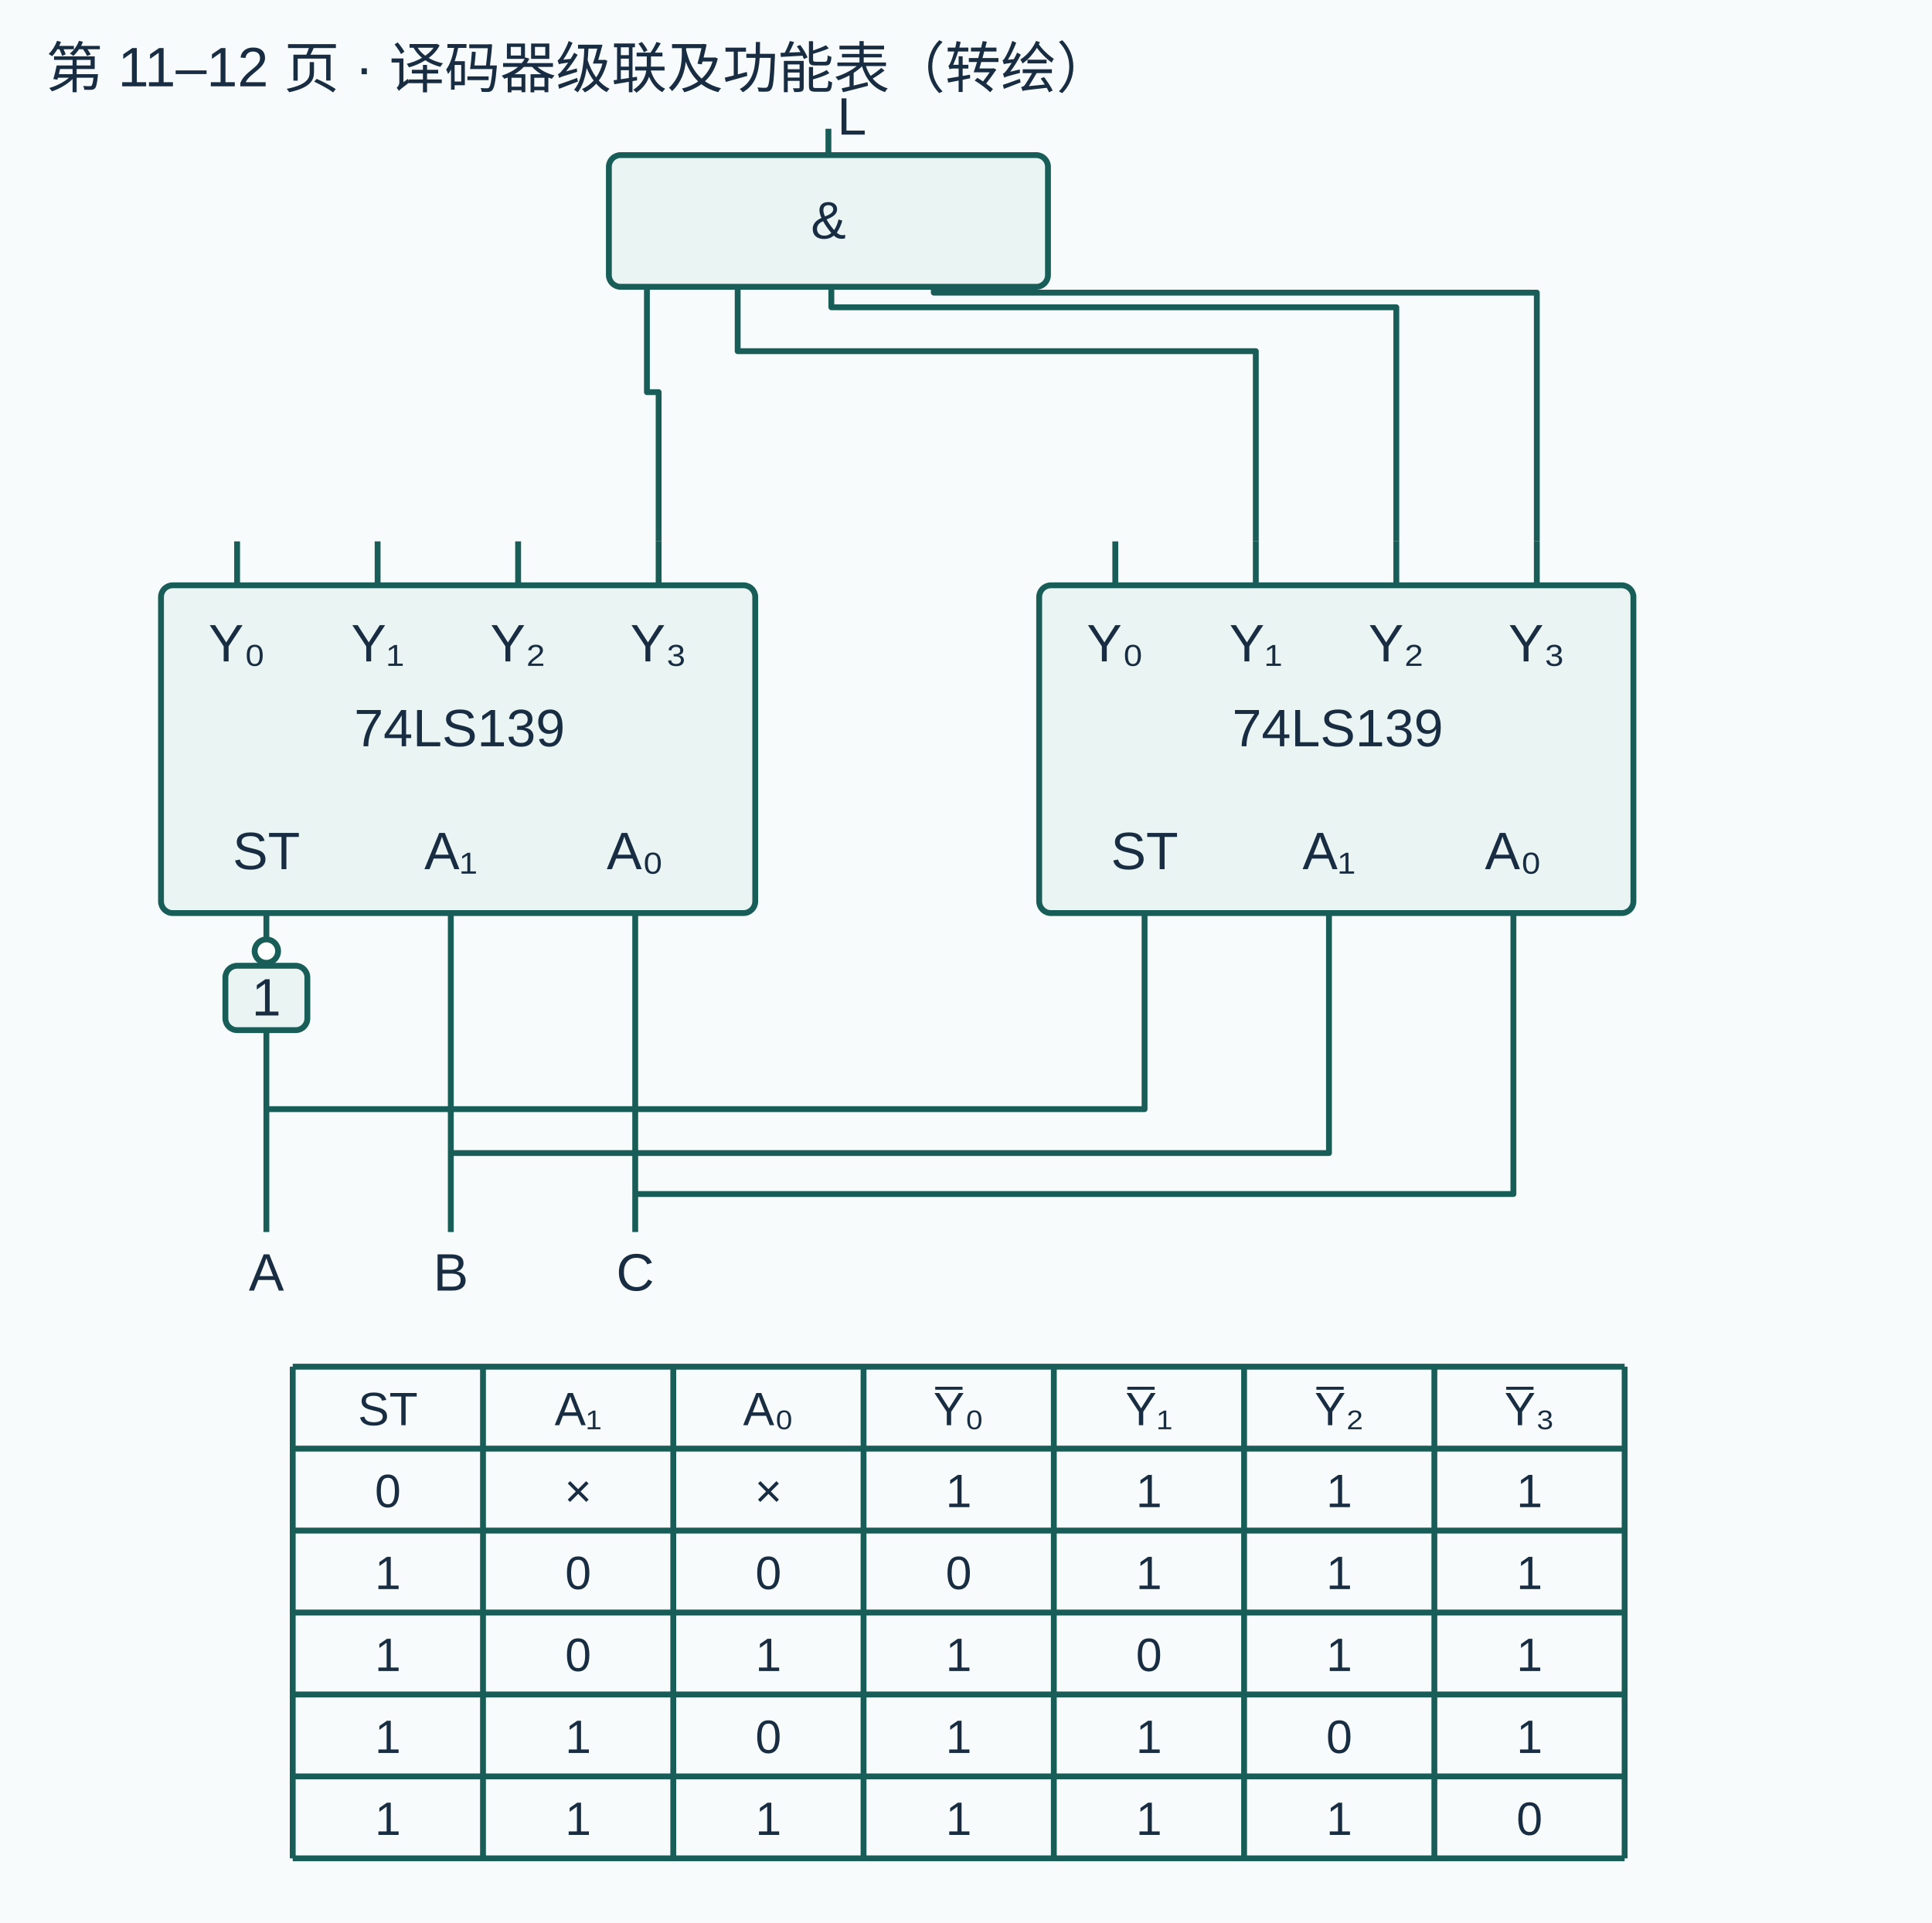
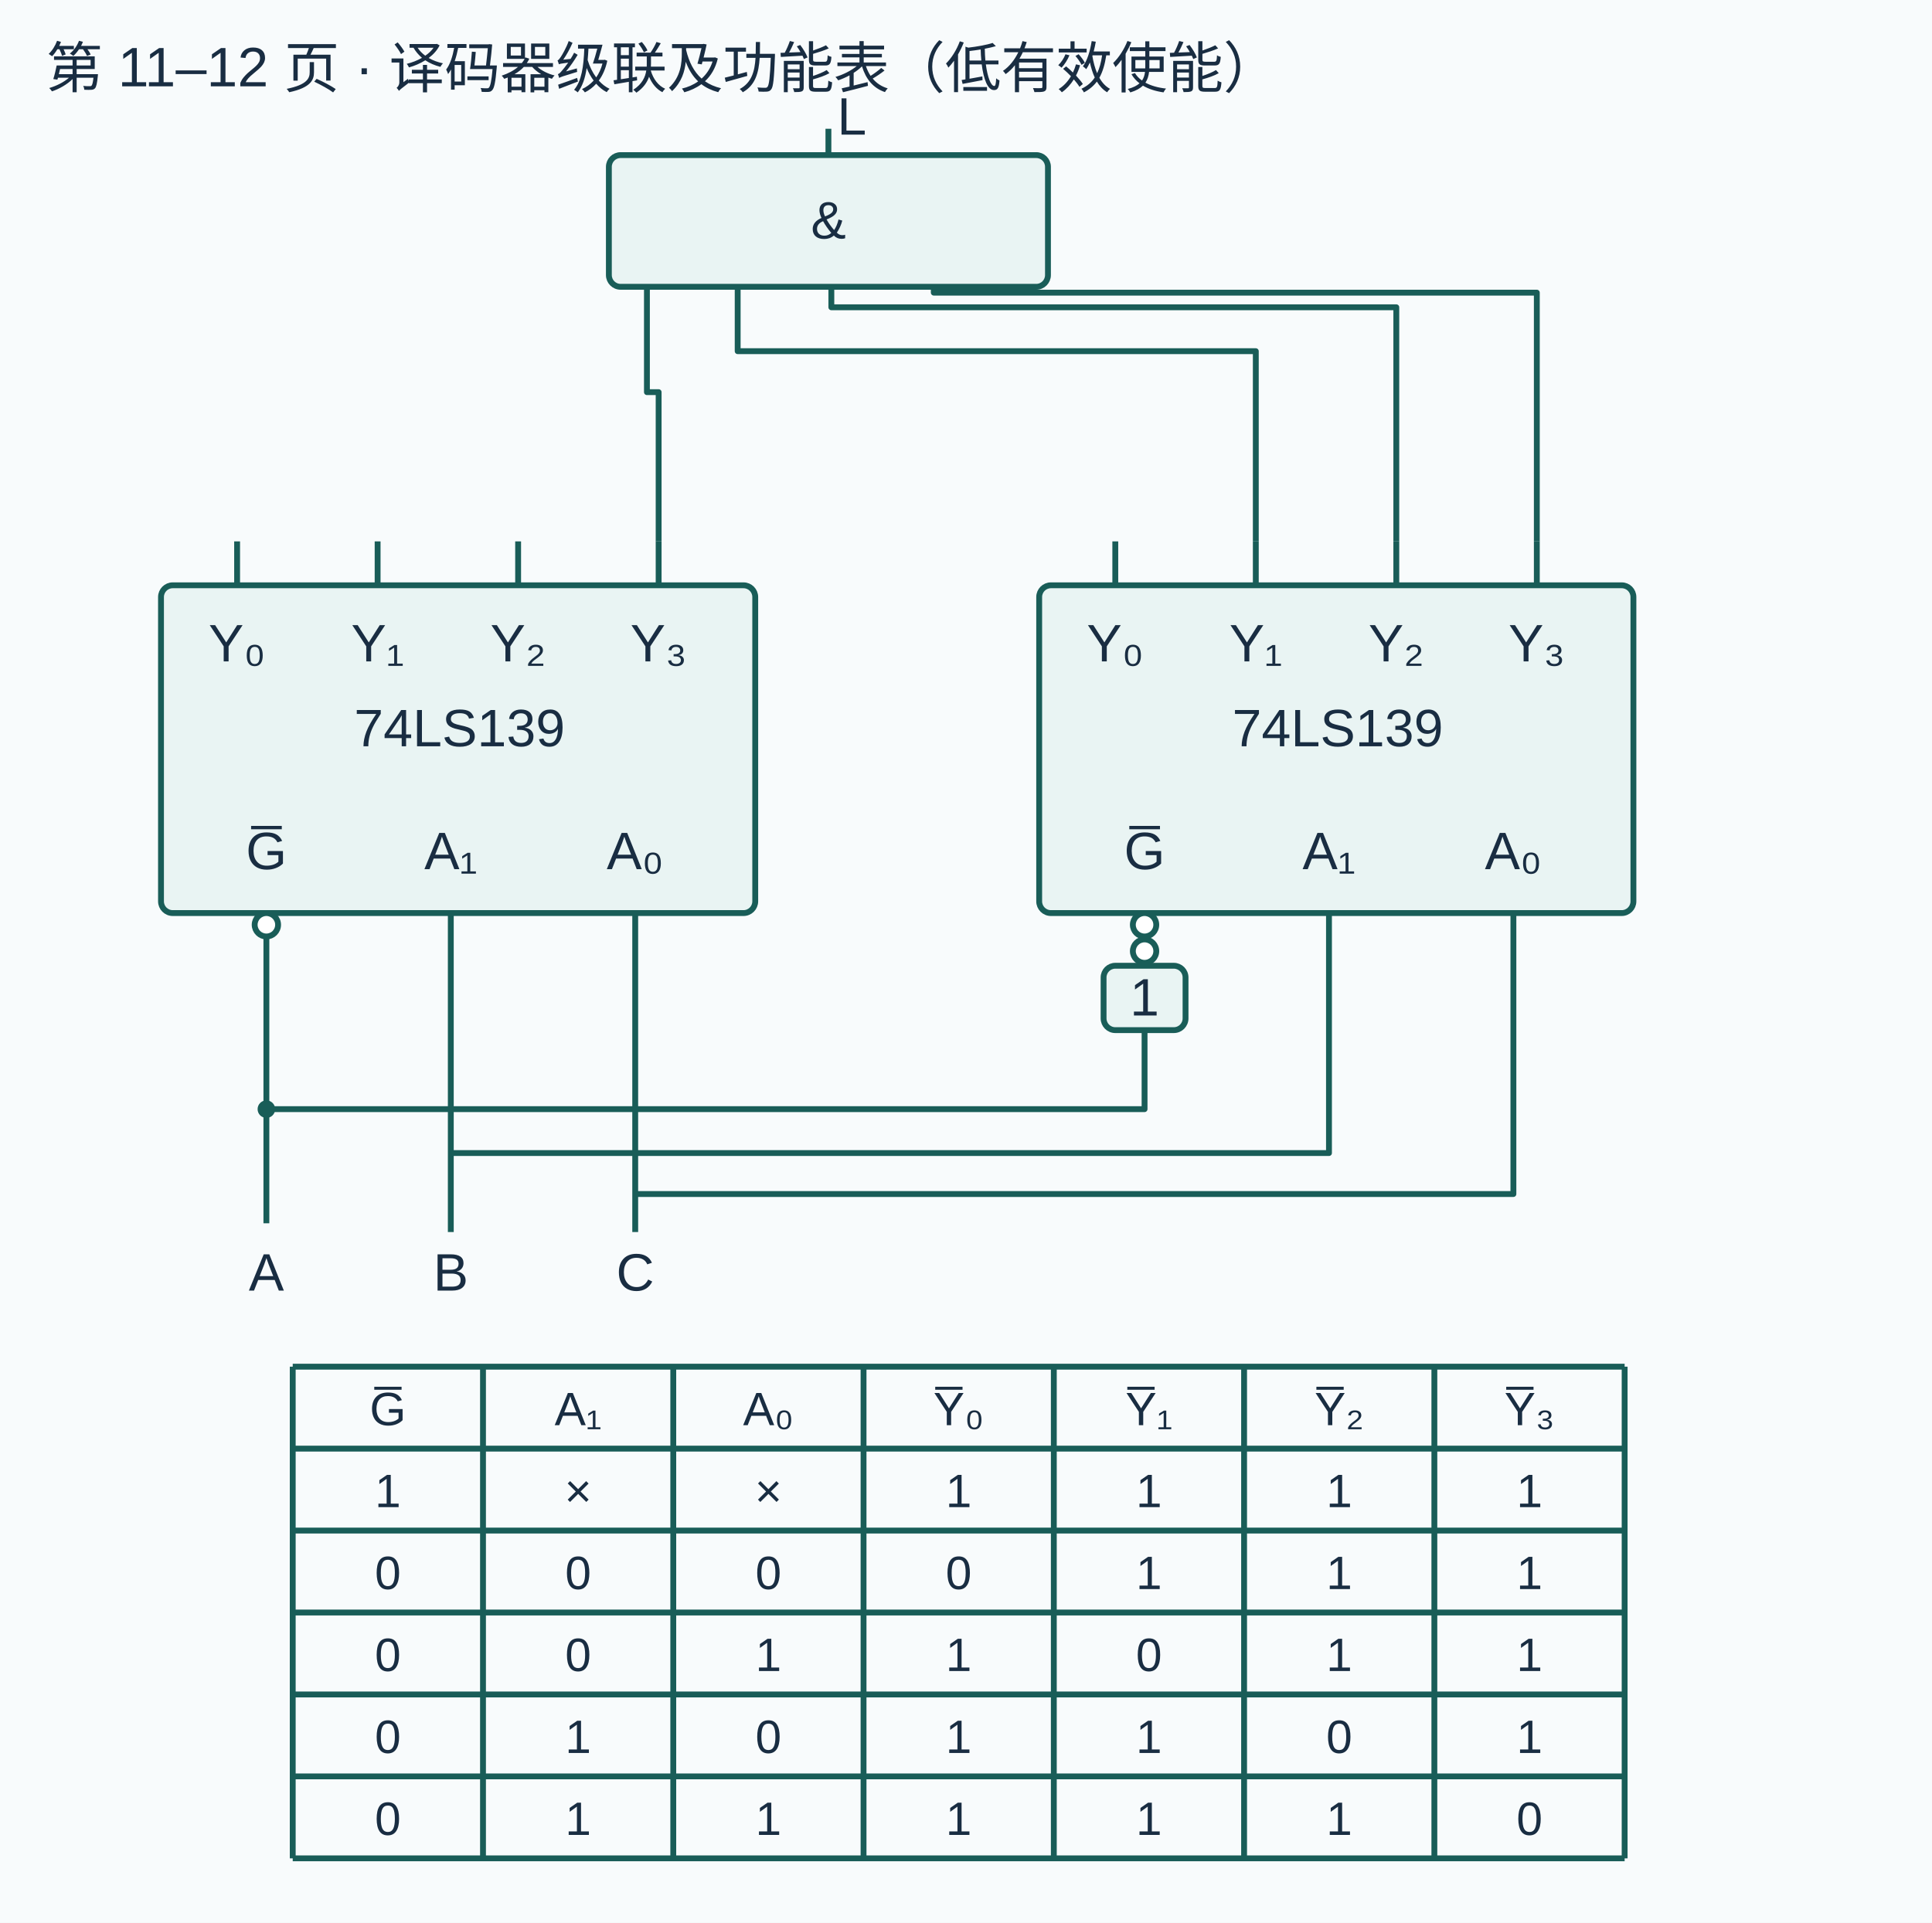
<svg xmlns="http://www.w3.org/2000/svg" width="660" height="657" viewBox="0 0 660 657">
  <defs>
    <marker id="a" viewBox="0 0 10 10" refX="9" refY="5" markerWidth="7" markerHeight="7" orient="auto">
      <path d="M0 0L10 5L0 10Z" fill="#195d58" />
    </marker>
  </defs>
  <rect width="100%" height="100%" fill="#f8fbfc" />
-   <text x="16" y="30" font-family="Arial,Microsoft YaHei,sans-serif" text-anchor="start" font-size="19" fill="#192d42">第 11–12 页 · 译码器级联及功能表（转绘）</text>
+   <text x="16" y="30" font-family="Arial,Microsoft YaHei,sans-serif" text-anchor="start" font-size="19" fill="#192d42">第 11–12 页 · 译码器级联及功能表（低有效使能）</text>
  <rect x="208" y="53" width="150" height="45" rx="4" fill="#e9f4f3" stroke="#195d58" stroke-width="2" />
  <text x="283.0" y="81.5" font-family="Arial,Microsoft YaHei,sans-serif" text-anchor="middle" font-size="18" fill="#192d42">&amp;</text>
  <path d="M283 53V44" fill="none" stroke="#195d58" stroke-width="2" stroke-linejoin="round" />
  <text x="286" y="46" font-family="Arial,Microsoft YaHei,sans-serif" text-anchor="start" font-size="18" fill="#192d42">L</text>
  <rect x="55" y="200" width="203" height="112" rx="4" fill="#e9f4f3" stroke="#195d58" stroke-width="2" />
  <text x="157" y="255" font-family="Arial,Microsoft YaHei,sans-serif" text-anchor="middle" font-size="18" fill="#192d42">74LS139</text>
  <text x="81" y="226" font-family="Arial,Microsoft YaHei,sans-serif" text-anchor="middle" font-size="18" fill="#192d42">Y₀</text>
  <path d="M81 200v-15" fill="none" stroke="#195d58" stroke-width="2" stroke-linejoin="round" />
  <text x="129" y="226" font-family="Arial,Microsoft YaHei,sans-serif" text-anchor="middle" font-size="18" fill="#192d42">Y₁</text>
  <path d="M129 200v-15" fill="none" stroke="#195d58" stroke-width="2" stroke-linejoin="round" />
  <text x="177" y="226" font-family="Arial,Microsoft YaHei,sans-serif" text-anchor="middle" font-size="18" fill="#192d42">Y₂</text>
  <path d="M177 200v-15" fill="none" stroke="#195d58" stroke-width="2" stroke-linejoin="round" />
  <text x="225" y="226" font-family="Arial,Microsoft YaHei,sans-serif" text-anchor="middle" font-size="18" fill="#192d42">Y₃</text>
  <path d="M225 200v-15" fill="none" stroke="#195d58" stroke-width="2" stroke-linejoin="round" />
-   <text x="91" y="297" font-family="Arial,Microsoft YaHei,sans-serif" text-anchor="middle" font-size="18" fill="#192d42">ST</text>
+   <text x="91" y="297" font-family="Arial,Microsoft YaHei,sans-serif" text-anchor="middle" font-size="18" fill="#192d42">G̅</text>
  <text x="154" y="297" font-family="Arial,Microsoft YaHei,sans-serif" text-anchor="middle" font-size="18" fill="#192d42">A₁</text>
  <text x="217" y="297" font-family="Arial,Microsoft YaHei,sans-serif" text-anchor="middle" font-size="18" fill="#192d42">A₀</text>
  <rect x="355" y="200" width="203" height="112" rx="4" fill="#e9f4f3" stroke="#195d58" stroke-width="2" />
  <text x="457" y="255" font-family="Arial,Microsoft YaHei,sans-serif" text-anchor="middle" font-size="18" fill="#192d42">74LS139</text>
  <text x="381" y="226" font-family="Arial,Microsoft YaHei,sans-serif" text-anchor="middle" font-size="18" fill="#192d42">Y₀</text>
  <path d="M381 200v-15" fill="none" stroke="#195d58" stroke-width="2" stroke-linejoin="round" />
  <text x="429" y="226" font-family="Arial,Microsoft YaHei,sans-serif" text-anchor="middle" font-size="18" fill="#192d42">Y₁</text>
  <path d="M429 200v-15" fill="none" stroke="#195d58" stroke-width="2" stroke-linejoin="round" />
  <text x="477" y="226" font-family="Arial,Microsoft YaHei,sans-serif" text-anchor="middle" font-size="18" fill="#192d42">Y₂</text>
  <path d="M477 200v-15" fill="none" stroke="#195d58" stroke-width="2" stroke-linejoin="round" />
  <text x="525" y="226" font-family="Arial,Microsoft YaHei,sans-serif" text-anchor="middle" font-size="18" fill="#192d42">Y₃</text>
  <path d="M525 200v-15" fill="none" stroke="#195d58" stroke-width="2" stroke-linejoin="round" />
-   <text x="391" y="297" font-family="Arial,Microsoft YaHei,sans-serif" text-anchor="middle" font-size="18" fill="#192d42">ST</text>
+   <text x="391" y="297" font-family="Arial,Microsoft YaHei,sans-serif" text-anchor="middle" font-size="18" fill="#192d42">G̅</text>
  <text x="454" y="297" font-family="Arial,Microsoft YaHei,sans-serif" text-anchor="middle" font-size="18" fill="#192d42">A₁</text>
  <text x="517" y="297" font-family="Arial,Microsoft YaHei,sans-serif" text-anchor="middle" font-size="18" fill="#192d42">A₀</text>
  <path d="M225 185v-51h-4V98" fill="none" stroke="#195d58" stroke-width="2" stroke-linejoin="round" />
  <path d="M429 185v-65H252V98" fill="none" stroke="#195d58" stroke-width="2" stroke-linejoin="round" />
  <path d="M477 185v-80H284V98" fill="none" stroke="#195d58" stroke-width="2" stroke-linejoin="round" />
  <path d="M525 185v-85H319V98" fill="none" stroke="#195d58" stroke-width="2" stroke-linejoin="round" />
-   <path d="M91 312v18m0 22v69" fill="none" stroke="#195d58" stroke-width="2" stroke-linejoin="round" />
+   <path d="M91 320v98" fill="none" stroke="#195d58" stroke-width="2" stroke-linejoin="round" />
  <path d="M154 312v109" fill="none" stroke="#195d58" stroke-width="2" stroke-linejoin="round" />
  <path d="M217 312v109" fill="none" stroke="#195d58" stroke-width="2" stroke-linejoin="round" />
-   <path d="M391 312v67H91" fill="none" stroke="#195d58" stroke-width="2" stroke-linejoin="round" />
+   <path d="M391 320v1m0 31v27H91" fill="none" stroke="#195d58" stroke-width="2" stroke-linejoin="round" />
  <path d="M454 312v82H154" fill="none" stroke="#195d58" stroke-width="2" stroke-linejoin="round" />
  <path d="M517 312v96H217" fill="none" stroke="#195d58" stroke-width="2" stroke-linejoin="round" />
-   <rect x="77" y="330" width="28" height="22" rx="4" fill="#e9f4f3" stroke="#195d58" stroke-width="2" />
-   <text x="91.0" y="347.0" font-family="Arial,Microsoft YaHei,sans-serif" text-anchor="middle" font-size="18" fill="#192d42">1</text>
-   <circle cx="91" cy="325" r="4" fill="#fff" stroke="#195d58" stroke-width="2" />
+   <rect x="377" y="330" width="28" height="22" rx="4" fill="#e9f4f3" stroke="#195d58" stroke-width="2" />
+   <text x="391.0" y="347.0" font-family="Arial,Microsoft YaHei,sans-serif" text-anchor="middle" font-size="18" fill="#192d42">1</text>
+   <circle cx="391" cy="325" r="4" fill="#fff" stroke="#195d58" stroke-width="2" />
  <text x="91" y="441" font-family="Arial,Microsoft YaHei,sans-serif" text-anchor="middle" font-size="18" fill="#192d42">A</text>
  <text x="154" y="441" font-family="Arial,Microsoft YaHei,sans-serif" text-anchor="middle" font-size="18" fill="#192d42">B</text>
  <text x="217" y="441" font-family="Arial,Microsoft YaHei,sans-serif" text-anchor="middle" font-size="18" fill="#192d42">C</text>
-   <text x="132.5" y="487" font-family="Arial,Microsoft YaHei,sans-serif" text-anchor="middle" font-size="16" fill="#192d42">ST</text>
+   <text x="132.5" y="487" font-family="Arial,Microsoft YaHei,sans-serif" text-anchor="middle" font-size="16" fill="#192d42">G̅</text>
  <text x="197.5" y="487" font-family="Arial,Microsoft YaHei,sans-serif" text-anchor="middle" font-size="16" fill="#192d42">A₁</text>
  <text x="262.5" y="487" font-family="Arial,Microsoft YaHei,sans-serif" text-anchor="middle" font-size="16" fill="#192d42">A₀</text>
  <text x="327.5" y="487" font-family="Arial,Microsoft YaHei,sans-serif" text-anchor="middle" font-size="16" fill="#192d42">Y̅₀</text>
  <text x="392.5" y="487" font-family="Arial,Microsoft YaHei,sans-serif" text-anchor="middle" font-size="16" fill="#192d42">Y̅₁</text>
  <text x="457.5" y="487" font-family="Arial,Microsoft YaHei,sans-serif" text-anchor="middle" font-size="16" fill="#192d42">Y̅₂</text>
  <text x="522.5" y="487" font-family="Arial,Microsoft YaHei,sans-serif" text-anchor="middle" font-size="16" fill="#192d42">Y̅₃</text>
-   <text x="132.5" y="515" font-family="Arial,Microsoft YaHei,sans-serif" text-anchor="middle" font-size="16" fill="#192d42">0</text>
+   <text x="132.5" y="515" font-family="Arial,Microsoft YaHei,sans-serif" text-anchor="middle" font-size="16" fill="#192d42">1</text>
  <text x="197.5" y="515" font-family="Arial,Microsoft YaHei,sans-serif" text-anchor="middle" font-size="16" fill="#192d42">×</text>
  <text x="262.5" y="515" font-family="Arial,Microsoft YaHei,sans-serif" text-anchor="middle" font-size="16" fill="#192d42">×</text>
  <text x="327.5" y="515" font-family="Arial,Microsoft YaHei,sans-serif" text-anchor="middle" font-size="16" fill="#192d42">1</text>
  <text x="392.5" y="515" font-family="Arial,Microsoft YaHei,sans-serif" text-anchor="middle" font-size="16" fill="#192d42">1</text>
  <text x="457.5" y="515" font-family="Arial,Microsoft YaHei,sans-serif" text-anchor="middle" font-size="16" fill="#192d42">1</text>
  <text x="522.5" y="515" font-family="Arial,Microsoft YaHei,sans-serif" text-anchor="middle" font-size="16" fill="#192d42">1</text>
-   <text x="132.5" y="543" font-family="Arial,Microsoft YaHei,sans-serif" text-anchor="middle" font-size="16" fill="#192d42">1</text>
+   <text x="132.5" y="543" font-family="Arial,Microsoft YaHei,sans-serif" text-anchor="middle" font-size="16" fill="#192d42">0</text>
  <text x="197.5" y="543" font-family="Arial,Microsoft YaHei,sans-serif" text-anchor="middle" font-size="16" fill="#192d42">0</text>
  <text x="262.5" y="543" font-family="Arial,Microsoft YaHei,sans-serif" text-anchor="middle" font-size="16" fill="#192d42">0</text>
  <text x="327.5" y="543" font-family="Arial,Microsoft YaHei,sans-serif" text-anchor="middle" font-size="16" fill="#192d42">0</text>
  <text x="392.5" y="543" font-family="Arial,Microsoft YaHei,sans-serif" text-anchor="middle" font-size="16" fill="#192d42">1</text>
  <text x="457.5" y="543" font-family="Arial,Microsoft YaHei,sans-serif" text-anchor="middle" font-size="16" fill="#192d42">1</text>
  <text x="522.5" y="543" font-family="Arial,Microsoft YaHei,sans-serif" text-anchor="middle" font-size="16" fill="#192d42">1</text>
-   <text x="132.5" y="571" font-family="Arial,Microsoft YaHei,sans-serif" text-anchor="middle" font-size="16" fill="#192d42">1</text>
+   <text x="132.5" y="571" font-family="Arial,Microsoft YaHei,sans-serif" text-anchor="middle" font-size="16" fill="#192d42">0</text>
  <text x="197.5" y="571" font-family="Arial,Microsoft YaHei,sans-serif" text-anchor="middle" font-size="16" fill="#192d42">0</text>
  <text x="262.5" y="571" font-family="Arial,Microsoft YaHei,sans-serif" text-anchor="middle" font-size="16" fill="#192d42">1</text>
  <text x="327.5" y="571" font-family="Arial,Microsoft YaHei,sans-serif" text-anchor="middle" font-size="16" fill="#192d42">1</text>
  <text x="392.5" y="571" font-family="Arial,Microsoft YaHei,sans-serif" text-anchor="middle" font-size="16" fill="#192d42">0</text>
  <text x="457.5" y="571" font-family="Arial,Microsoft YaHei,sans-serif" text-anchor="middle" font-size="16" fill="#192d42">1</text>
  <text x="522.5" y="571" font-family="Arial,Microsoft YaHei,sans-serif" text-anchor="middle" font-size="16" fill="#192d42">1</text>
-   <text x="132.5" y="599" font-family="Arial,Microsoft YaHei,sans-serif" text-anchor="middle" font-size="16" fill="#192d42">1</text>
+   <text x="132.5" y="599" font-family="Arial,Microsoft YaHei,sans-serif" text-anchor="middle" font-size="16" fill="#192d42">0</text>
  <text x="197.5" y="599" font-family="Arial,Microsoft YaHei,sans-serif" text-anchor="middle" font-size="16" fill="#192d42">1</text>
  <text x="262.5" y="599" font-family="Arial,Microsoft YaHei,sans-serif" text-anchor="middle" font-size="16" fill="#192d42">0</text>
  <text x="327.5" y="599" font-family="Arial,Microsoft YaHei,sans-serif" text-anchor="middle" font-size="16" fill="#192d42">1</text>
  <text x="392.5" y="599" font-family="Arial,Microsoft YaHei,sans-serif" text-anchor="middle" font-size="16" fill="#192d42">1</text>
  <text x="457.5" y="599" font-family="Arial,Microsoft YaHei,sans-serif" text-anchor="middle" font-size="16" fill="#192d42">0</text>
  <text x="522.5" y="599" font-family="Arial,Microsoft YaHei,sans-serif" text-anchor="middle" font-size="16" fill="#192d42">1</text>
-   <text x="132.5" y="627" font-family="Arial,Microsoft YaHei,sans-serif" text-anchor="middle" font-size="16" fill="#192d42">1</text>
+   <text x="132.5" y="627" font-family="Arial,Microsoft YaHei,sans-serif" text-anchor="middle" font-size="16" fill="#192d42">0</text>
  <text x="197.5" y="627" font-family="Arial,Microsoft YaHei,sans-serif" text-anchor="middle" font-size="16" fill="#192d42">1</text>
  <text x="262.5" y="627" font-family="Arial,Microsoft YaHei,sans-serif" text-anchor="middle" font-size="16" fill="#192d42">1</text>
  <text x="327.5" y="627" font-family="Arial,Microsoft YaHei,sans-serif" text-anchor="middle" font-size="16" fill="#192d42">1</text>
  <text x="392.5" y="627" font-family="Arial,Microsoft YaHei,sans-serif" text-anchor="middle" font-size="16" fill="#192d42">1</text>
  <text x="457.5" y="627" font-family="Arial,Microsoft YaHei,sans-serif" text-anchor="middle" font-size="16" fill="#192d42">1</text>
  <text x="522.5" y="627" font-family="Arial,Microsoft YaHei,sans-serif" text-anchor="middle" font-size="16" fill="#192d42">0</text>
  <path d="M100 467h455" fill="none" stroke="#195d58" stroke-width="2" stroke-linejoin="round" />
  <path d="M100 495h455" fill="none" stroke="#195d58" stroke-width="2" stroke-linejoin="round" />
  <path d="M100 523h455" fill="none" stroke="#195d58" stroke-width="2" stroke-linejoin="round" />
  <path d="M100 551h455" fill="none" stroke="#195d58" stroke-width="2" stroke-linejoin="round" />
  <path d="M100 579h455" fill="none" stroke="#195d58" stroke-width="2" stroke-linejoin="round" />
  <path d="M100 607h455" fill="none" stroke="#195d58" stroke-width="2" stroke-linejoin="round" />
  <path d="M100 635h455" fill="none" stroke="#195d58" stroke-width="2" stroke-linejoin="round" />
  <path d="M100 467v168" fill="none" stroke="#195d58" stroke-width="2" stroke-linejoin="round" />
  <path d="M165 467v168" fill="none" stroke="#195d58" stroke-width="2" stroke-linejoin="round" />
  <path d="M230 467v168" fill="none" stroke="#195d58" stroke-width="2" stroke-linejoin="round" />
  <path d="M295 467v168" fill="none" stroke="#195d58" stroke-width="2" stroke-linejoin="round" />
  <path d="M360 467v168" fill="none" stroke="#195d58" stroke-width="2" stroke-linejoin="round" />
  <path d="M425 467v168" fill="none" stroke="#195d58" stroke-width="2" stroke-linejoin="round" />
  <path d="M490 467v168" fill="none" stroke="#195d58" stroke-width="2" stroke-linejoin="round" />
  <path d="M555 467v168" fill="none" stroke="#195d58" stroke-width="2" stroke-linejoin="round" />
+   <circle cx="91" cy="316" r="4" fill="#fff" stroke="#195d58" stroke-width="2" />
+   <circle cx="391" cy="316" r="4" fill="#fff" stroke="#195d58" stroke-width="2" />
+   <circle cx="91" cy="379" r="3" fill="#195d58" />
</svg>
